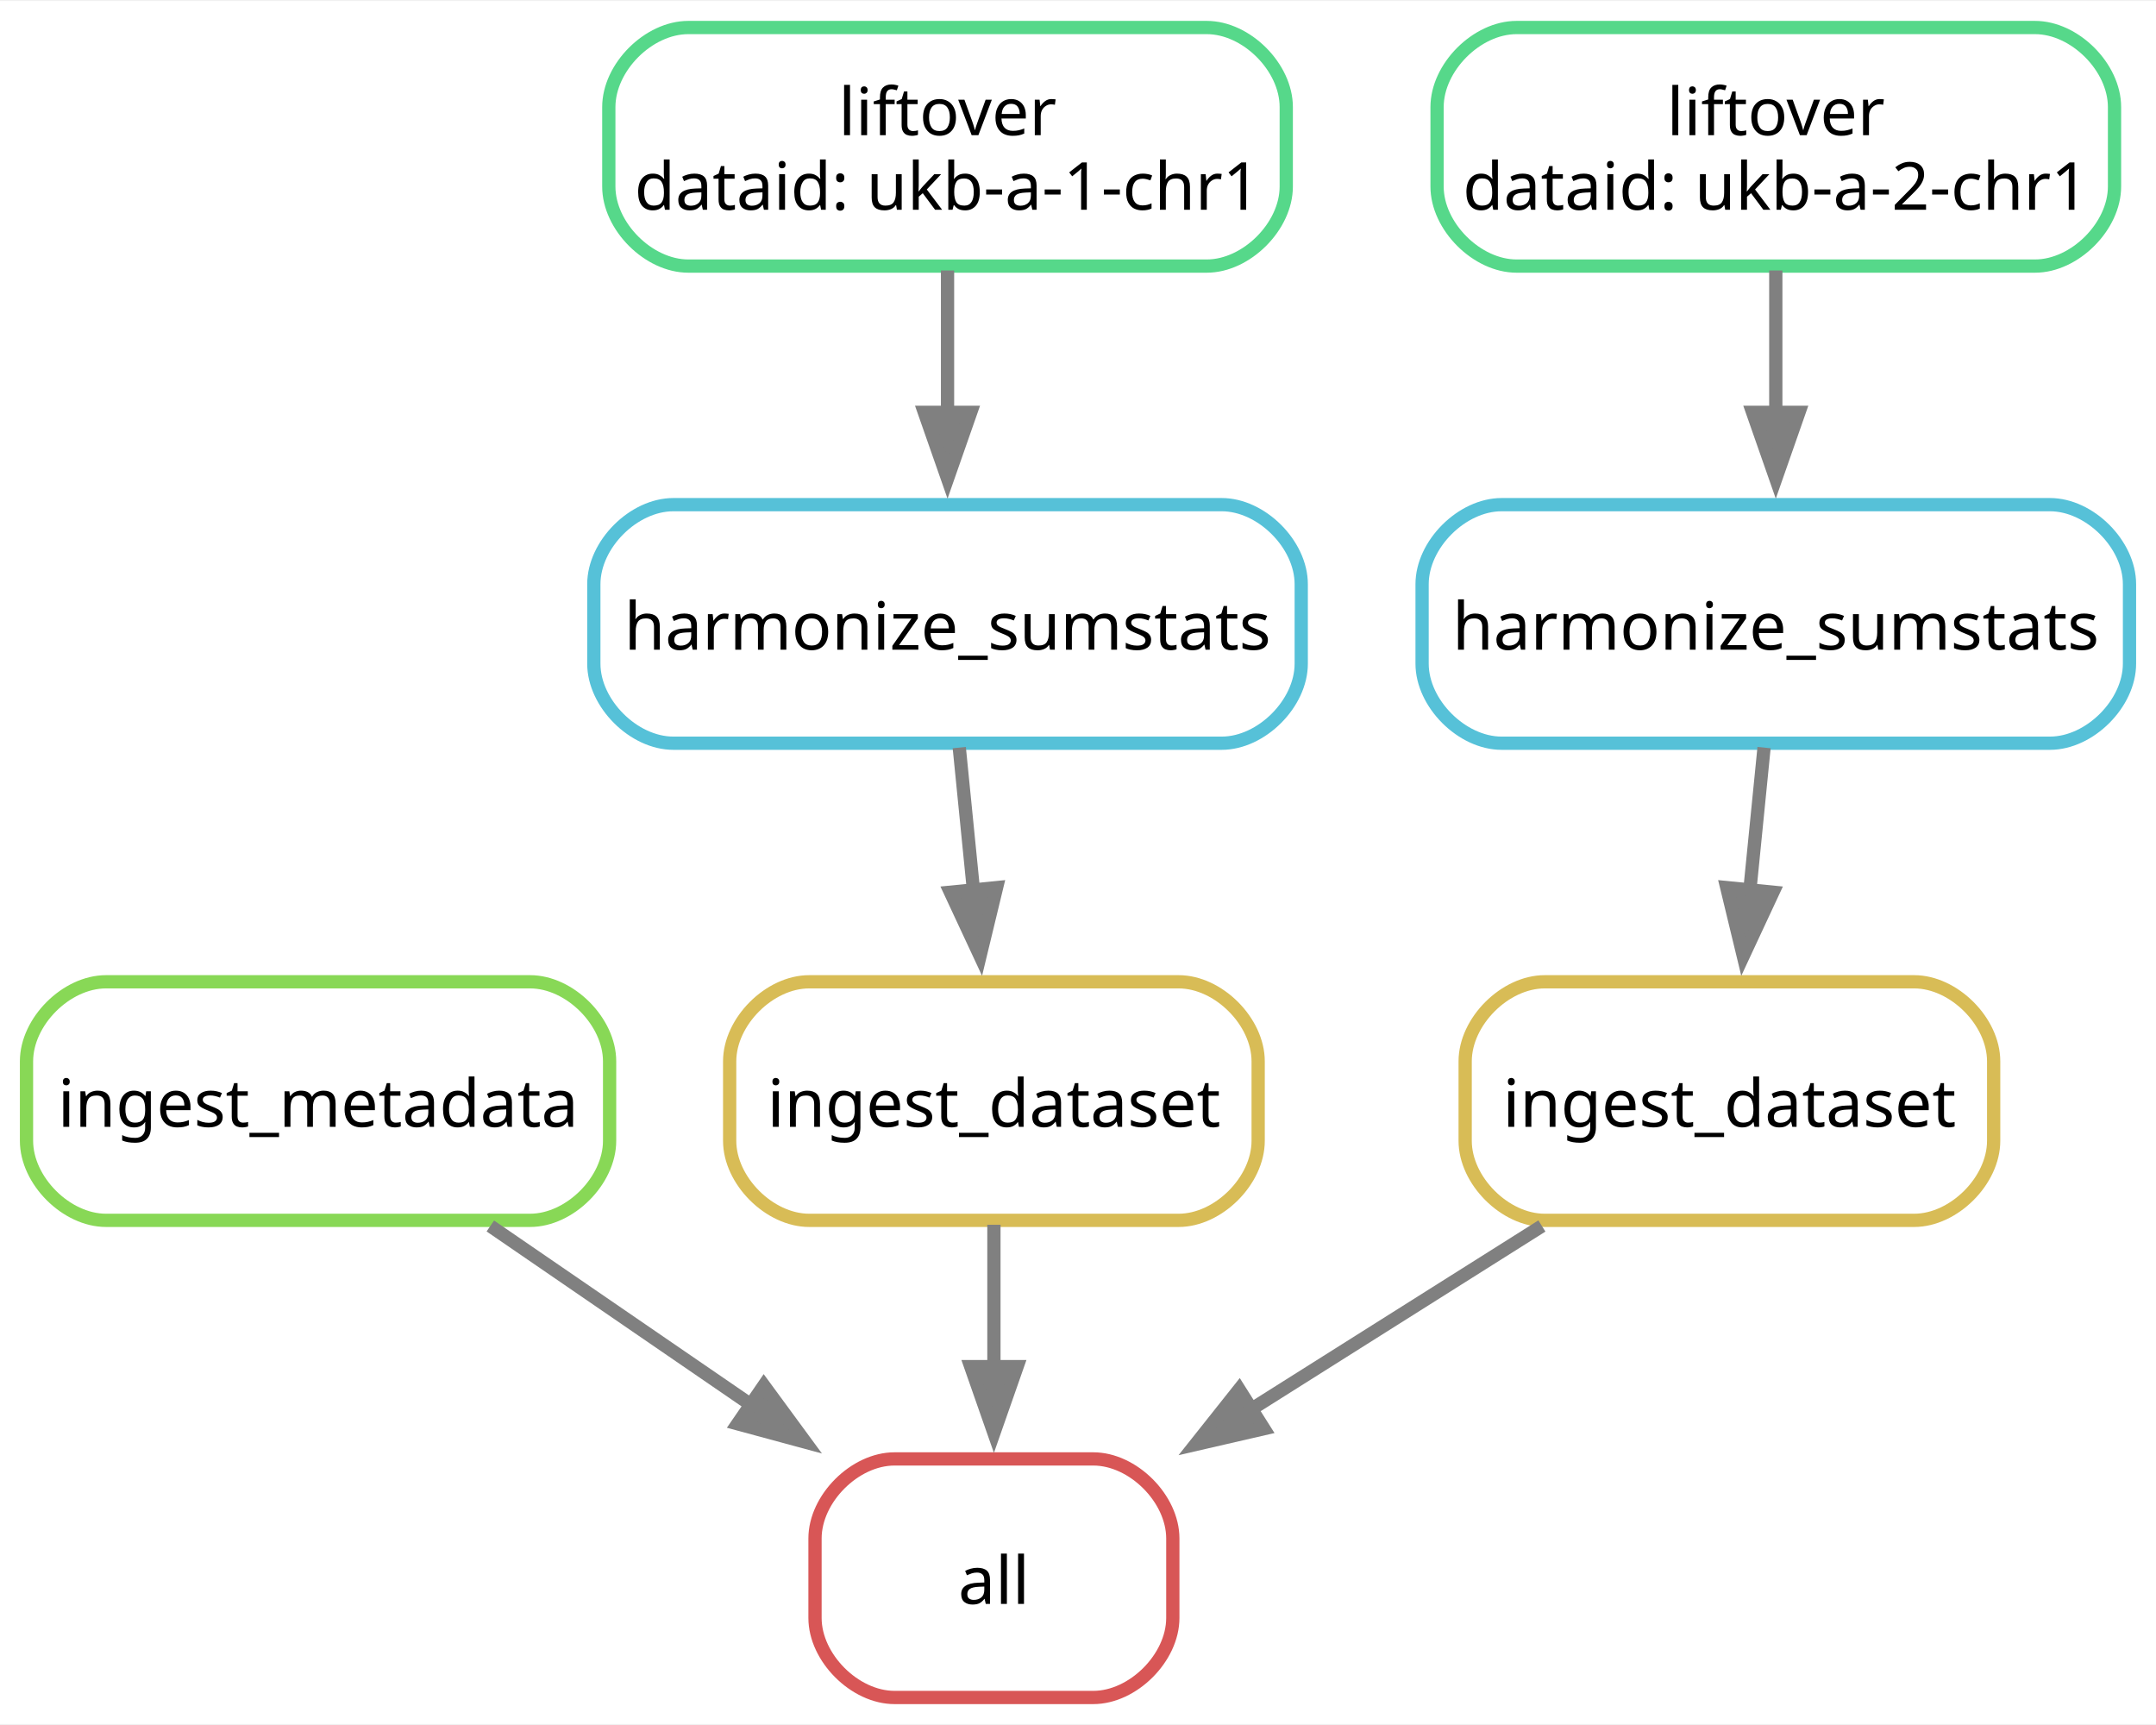
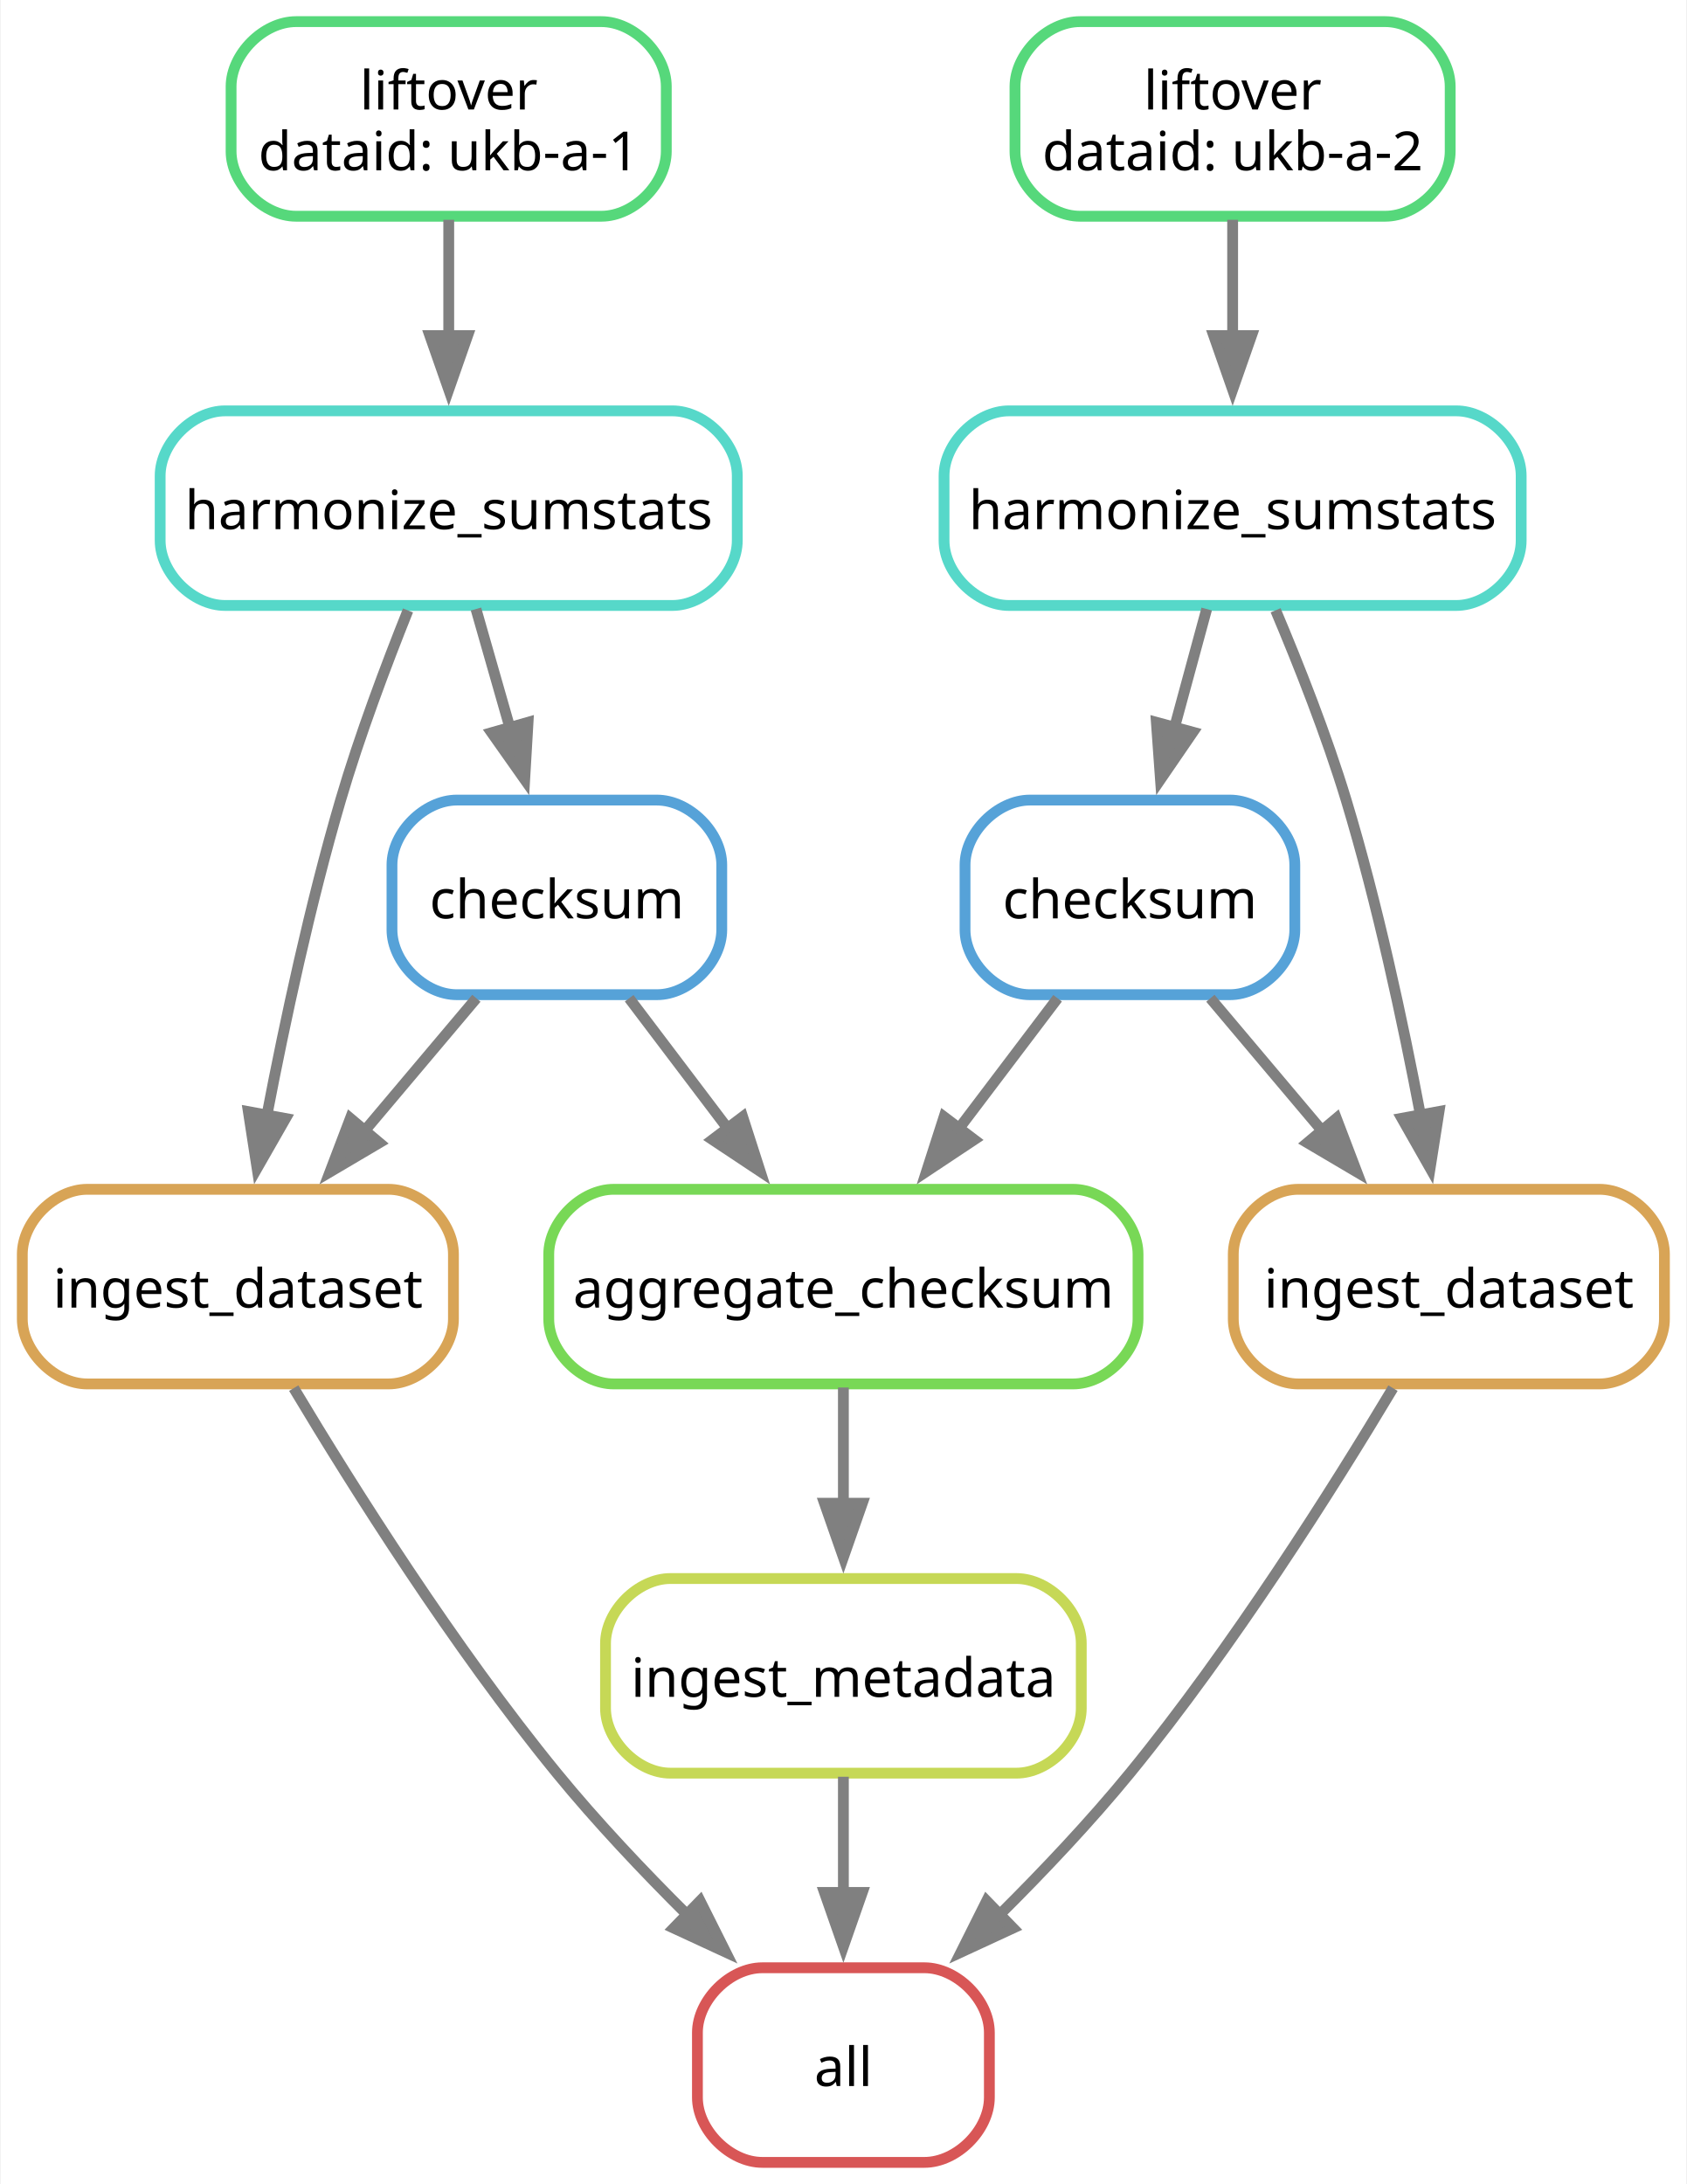
- <svg xmlns="http://www.w3.org/2000/svg" width="325pt" height="260pt" viewBox="0.00 0.00 325.38 260.00">
-   <g id="graph0" class="graph" transform="scale(1 1) rotate(0) translate(4 256)">
-     <polygon fill="white" stroke="none" points="-4,4 -4,-256 321.38,-256 321.38,4 -4,4" />
+ <svg xmlns="http://www.w3.org/2000/svg" width="312pt" height="404pt" viewBox="0.00 0.00 311.75 404.00">
+   <g id="graph0" class="graph" transform="scale(1 1) rotate(0) translate(4 400)">
+     <polygon fill="white" stroke="none" points="-4,4 -4,-400 307.75,-400 307.75,4 -4,4" />
    <g id="node1" class="node">
-       <path fill="none" stroke="#d85656" stroke-width="2" d="M161,-36C161,-36 131,-36 131,-36 125,-36 119,-30 119,-24 119,-24 119,-12 119,-12 119,-6 125,0 131,0 131,0 161,0 161,0 167,0 173,-6 173,-12 173,-12 173,-24 173,-24 173,-30 167,-36 161,-36" />
-       <text text-anchor="middle" x="146" y="-14.12" font-family="sans" font-size="10.00">all</text>
+       <path fill="none" stroke="#d85656" stroke-width="2" d="M166.88,-36C166.88,-36 136.88,-36 136.88,-36 130.88,-36 124.88,-30 124.88,-24 124.88,-24 124.88,-12 124.88,-12 124.88,-6 130.88,0 136.88,0 136.88,0 166.88,0 166.88,0 172.88,0 178.88,-6 178.88,-12 178.88,-12 178.88,-24 178.88,-24 178.88,-30 172.88,-36 166.88,-36" />
+       <text text-anchor="middle" x="151.88" y="-14.12" font-family="sans" font-size="10.00">all</text>
    </g>
    <g id="node2" class="node">
-       <path fill="none" stroke="#88d856" stroke-width="2" d="M76,-108C76,-108 12,-108 12,-108 6,-108 0,-102 0,-96 0,-96 0,-84 0,-84 0,-78 6,-72 12,-72 12,-72 76,-72 76,-72 82,-72 88,-78 88,-84 88,-84 88,-96 88,-96 88,-102 82,-108 76,-108" />
-       <text text-anchor="middle" x="44" y="-86.12" font-family="sans" font-size="10.00">ingest_metadata</text>
+       <path fill="none" stroke="#c6d856" stroke-width="2" d="M183.88,-108C183.88,-108 119.88,-108 119.88,-108 113.88,-108 107.88,-102 107.88,-96 107.88,-96 107.88,-84 107.88,-84 107.88,-78 113.88,-72 119.88,-72 119.88,-72 183.88,-72 183.88,-72 189.88,-72 195.88,-78 195.88,-84 195.88,-84 195.88,-96 195.88,-96 195.88,-102 189.88,-108 183.88,-108" />
+       <text text-anchor="middle" x="151.88" y="-86.12" font-family="sans" font-size="10.00">ingest_metadata</text>
    </g>
    <g id="edge1" class="edge">
-       <path fill="none" stroke="grey" stroke-width="2" d="M70,-71.15C81.99,-62.93 96.43,-53.02 109.49,-44.06" />
-       <polygon fill="grey" stroke="grey" stroke-width="2" points="111.28,-47.07 117.55,-38.53 107.32,-41.3 111.28,-47.07" />
+       <path fill="none" stroke="grey" stroke-width="2" d="M151.88,-71.34C151.88,-64.75 151.88,-57.08 151.88,-49.67" />
+       <polygon fill="grey" stroke="grey" stroke-width="2" points="155.38,-49.93 151.88,-39.93 148.38,-49.93 155.38,-49.93" />
    </g>
    <g id="node3" class="node">
-       <path fill="none" stroke="#d8bc56" stroke-width="2" d="M173.88,-108C173.88,-108 118.12,-108 118.12,-108 112.12,-108 106.12,-102 106.12,-96 106.12,-96 106.12,-84 106.12,-84 106.12,-78 112.12,-72 118.12,-72 118.12,-72 173.88,-72 173.88,-72 179.88,-72 185.88,-78 185.88,-84 185.88,-84 185.88,-96 185.88,-96 185.88,-102 179.88,-108 173.88,-108" />
-       <text text-anchor="middle" x="146" y="-86.12" font-family="sans" font-size="10.00">ingest_dataset</text>
+       <path fill="none" stroke="#78d856" stroke-width="2" d="M194.38,-180C194.38,-180 109.38,-180 109.38,-180 103.38,-180 97.38,-174 97.38,-168 97.38,-168 97.38,-156 97.38,-156 97.38,-150 103.38,-144 109.38,-144 109.38,-144 194.38,-144 194.38,-144 200.38,-144 206.38,-150 206.38,-156 206.38,-156 206.38,-168 206.38,-168 206.38,-174 200.38,-180 194.38,-180" />
+       <text text-anchor="middle" x="151.88" y="-158.12" font-family="sans" font-size="10.00">aggregate_checksum</text>
+     </g>
+     <g id="edge4" class="edge">
+       <path fill="none" stroke="grey" stroke-width="2" d="M151.88,-143.34C151.88,-136.75 151.88,-129.08 151.88,-121.67" />
+       <polygon fill="grey" stroke="grey" stroke-width="2" points="155.38,-121.93 151.88,-111.93 148.38,-121.93 155.38,-121.93" />
+     </g>
+     <g id="node4" class="node">
+       <path fill="none" stroke="#56a2d8" stroke-width="2" d="M117.38,-252C117.38,-252 80.38,-252 80.38,-252 74.38,-252 68.38,-246 68.38,-240 68.38,-240 68.38,-228 68.38,-228 68.38,-222 74.38,-216 80.38,-216 80.38,-216 117.38,-216 117.38,-216 123.38,-216 129.38,-222 129.38,-228 129.38,-228 129.38,-240 129.38,-240 129.38,-246 123.38,-252 117.38,-252" />
+       <text text-anchor="middle" x="98.88" y="-230.12" font-family="sans" font-size="10.00">checksum</text>
+     </g>
+     <g id="edge5" class="edge">
+       <path fill="none" stroke="grey" stroke-width="2" d="M112.25,-215.34C117.79,-208.01 124.36,-199.34 130.54,-191.18" />
+       <polygon fill="grey" stroke="grey" stroke-width="2" points="133.25,-193.4 136.49,-183.32 127.67,-189.18 133.25,-193.4" />
+     </g>
+     <g id="node10" class="node">
+       <path fill="none" stroke="#d8a456" stroke-width="2" d="M67.75,-180C67.75,-180 12,-180 12,-180 6,-180 0,-174 0,-168 0,-168 0,-156 0,-156 0,-150 6,-144 12,-144 12,-144 67.75,-144 67.75,-144 73.75,-144 79.75,-150 79.75,-156 79.75,-156 79.75,-168 79.75,-168 79.75,-174 73.75,-180 67.75,-180" />
+       <text text-anchor="middle" x="39.88" y="-158.12" font-family="sans" font-size="10.00">ingest_dataset</text>
+     </g>
+     <g id="edge12" class="edge">
+       <path fill="none" stroke="grey" stroke-width="2" d="M83.99,-215.34C77.68,-207.85 70.17,-198.95 63.16,-190.63" />
+       <polygon fill="grey" stroke="grey" stroke-width="2" points="66.04,-188.61 56.91,-183.22 60.68,-193.12 66.04,-188.61" />
+     </g>
+     <g id="node5" class="node">
+       <path fill="none" stroke="#56d8c9" stroke-width="2" d="M120.25,-324C120.25,-324 37.5,-324 37.5,-324 31.5,-324 25.5,-318 25.5,-312 25.5,-312 25.5,-300 25.5,-300 25.5,-294 31.5,-288 37.5,-288 37.5,-288 120.25,-288 120.25,-288 126.25,-288 132.25,-294 132.25,-300 132.25,-300 132.25,-312 132.25,-312 132.25,-318 126.25,-324 120.25,-324" />
+       <text text-anchor="middle" x="78.88" y="-302.12" font-family="sans" font-size="10.00">harmonize_sumstats</text>
+     </g>
+     <g id="edge7" class="edge">
+       <path fill="none" stroke="grey" stroke-width="2" d="M83.92,-287.34C85.83,-280.67 88.05,-272.89 90.19,-265.39" />
+       <polygon fill="grey" stroke="grey" stroke-width="2" points="93.55,-266.39 92.93,-255.81 86.82,-264.47 93.55,-266.39" />
+     </g>
+     <g id="edge11" class="edge">
+       <path fill="none" stroke="grey" stroke-width="2" d="M71.34,-287.08C67.27,-276.91 62.37,-263.89 58.88,-252 53.26,-232.86 48.56,-210.95 45.24,-193.66" />
+       <polygon fill="grey" stroke="grey" stroke-width="2" points="48.69,-193.1 43.43,-183.9 41.81,-194.37 48.69,-193.1" />
+     </g>
+     <g id="node6" class="node">
+       <path fill="none" stroke="#56d87b" stroke-width="2" d="M107.12,-396C107.12,-396 50.63,-396 50.63,-396 44.62,-396 38.62,-390 38.62,-384 38.62,-384 38.62,-372 38.62,-372 38.62,-366 44.62,-360 50.62,-360 50.62,-360 107.12,-360 107.12,-360 113.12,-360 119.12,-366 119.12,-372 119.12,-372 119.12,-384 119.12,-384 119.12,-390 113.12,-396 107.12,-396" />
+       <text text-anchor="middle" x="78.88" y="-379.75" font-family="sans" font-size="10.00">liftover</text>
+       <text text-anchor="middle" x="78.88" y="-368.5" font-family="sans" font-size="10.00">dataid: ukb-a-1</text>
+     </g>
+     <g id="edge8" class="edge">
+       <path fill="none" stroke="grey" stroke-width="2" d="M78.88,-359.34C78.88,-352.75 78.88,-345.08 78.88,-337.67" />
+       <polygon fill="grey" stroke="grey" stroke-width="2" points="82.38,-337.93 78.88,-327.93 75.38,-337.93 82.38,-337.93" />
+     </g>
+     <g id="node7" class="node">
+       <path fill="none" stroke="#56a2d8" stroke-width="2" d="M223.38,-252C223.38,-252 186.38,-252 186.38,-252 180.38,-252 174.38,-246 174.38,-240 174.38,-240 174.38,-228 174.38,-228 174.38,-222 180.38,-216 186.38,-216 186.38,-216 223.38,-216 223.38,-216 229.38,-216 235.38,-222 235.38,-228 235.38,-228 235.38,-240 235.38,-240 235.38,-246 229.38,-252 223.38,-252" />
+       <text text-anchor="middle" x="204.88" y="-230.12" font-family="sans" font-size="10.00">checksum</text>
+     </g>
+     <g id="edge6" class="edge">
+       <path fill="none" stroke="grey" stroke-width="2" d="M191.5,-215.34C185.96,-208.01 179.39,-199.34 173.21,-191.18" />
+       <polygon fill="grey" stroke="grey" stroke-width="2" points="176.08,-189.18 167.26,-183.32 170.5,-193.4 176.08,-189.18" />
+     </g>
+     <g id="node11" class="node">
+       <path fill="none" stroke="#d8a456" stroke-width="2" d="M291.75,-180C291.75,-180 236,-180 236,-180 230,-180 224,-174 224,-168 224,-168 224,-156 224,-156 224,-150 230,-144 236,-144 236,-144 291.75,-144 291.75,-144 297.75,-144 303.75,-150 303.75,-156 303.75,-156 303.75,-168 303.75,-168 303.75,-174 297.75,-180 291.75,-180" />
+       <text text-anchor="middle" x="263.88" y="-158.12" font-family="sans" font-size="10.00">ingest_dataset</text>
+     </g>
+     <g id="edge14" class="edge">
+       <path fill="none" stroke="grey" stroke-width="2" d="M219.76,-215.34C226.07,-207.85 233.58,-198.95 240.59,-190.63" />
+       <polygon fill="grey" stroke="grey" stroke-width="2" points="243.07,-193.12 246.84,-183.22 237.71,-188.61 243.07,-193.12" />
+     </g>
+     <g id="node8" class="node">
+       <path fill="none" stroke="#56d8c9" stroke-width="2" d="M265.25,-324C265.25,-324 182.5,-324 182.5,-324 176.5,-324 170.5,-318 170.5,-312 170.5,-312 170.5,-300 170.5,-300 170.5,-294 176.5,-288 182.5,-288 182.5,-288 265.25,-288 265.25,-288 271.25,-288 277.25,-294 277.25,-300 277.25,-300 277.25,-312 277.25,-312 277.25,-318 271.25,-324 265.25,-324" />
+       <text text-anchor="middle" x="223.88" y="-302.12" font-family="sans" font-size="10.00">harmonize_sumstats</text>
+     </g>
+     <g id="edge9" class="edge">
+       <path fill="none" stroke="grey" stroke-width="2" d="M219.08,-287.34C217.27,-280.67 215.16,-272.89 213.12,-265.39" />
+       <polygon fill="grey" stroke="grey" stroke-width="2" points="216.52,-264.56 210.53,-255.82 209.77,-266.39 216.52,-264.56" />
+     </g>
+     <g id="edge13" class="edge">
+       <path fill="none" stroke="grey" stroke-width="2" d="M231.83,-287.11C236.12,-276.96 241.26,-263.94 244.88,-252 250.65,-232.91 255.35,-211 258.63,-193.7" />
+       <polygon fill="grey" stroke="grey" stroke-width="2" points="262.06,-194.4 260.41,-183.93 255.18,-193.14 262.06,-194.4" />
+     </g>
+     <g id="node9" class="node">
+       <path fill="none" stroke="#56d87b" stroke-width="2" d="M252.12,-396C252.12,-396 195.62,-396 195.62,-396 189.62,-396 183.62,-390 183.62,-384 183.62,-384 183.62,-372 183.62,-372 183.62,-366 189.62,-360 195.62,-360 195.62,-360 252.12,-360 252.12,-360 258.12,-360 264.12,-366 264.12,-372 264.12,-372 264.12,-384 264.12,-384 264.12,-390 258.12,-396 252.12,-396" />
+       <text text-anchor="middle" x="223.88" y="-379.75" font-family="sans" font-size="10.00">liftover</text>
+       <text text-anchor="middle" x="223.88" y="-368.5" font-family="sans" font-size="10.00">dataid: ukb-a-2</text>
+     </g>
+     <g id="edge10" class="edge">
+       <path fill="none" stroke="grey" stroke-width="2" d="M223.88,-359.34C223.88,-352.75 223.88,-345.08 223.88,-337.67" />
+       <polygon fill="grey" stroke="grey" stroke-width="2" points="227.38,-337.93 223.88,-327.93 220.38,-337.93 227.38,-337.93" />
    </g>
    <g id="edge2" class="edge">
-       <path fill="none" stroke="grey" stroke-width="2" d="M146,-71.34C146,-64.75 146,-57.08 146,-49.67" />
-       <polygon fill="grey" stroke="grey" stroke-width="2" points="149.5,-49.93 146,-39.93 142.5,-49.93 149.5,-49.93" />
-     </g>
-     <g id="node4" class="node">
-       <path fill="none" stroke="#56c1d8" stroke-width="2" d="M180.38,-180C180.38,-180 97.62,-180 97.62,-180 91.62,-180 85.62,-174 85.62,-168 85.62,-168 85.62,-156 85.62,-156 85.62,-150 91.62,-144 97.62,-144 97.62,-144 180.38,-144 180.38,-144 186.38,-144 192.38,-150 192.38,-156 192.38,-156 192.38,-168 192.38,-168 192.38,-174 186.38,-180 180.38,-180" />
-       <text text-anchor="middle" x="139" y="-158.12" font-family="sans" font-size="10.00">harmonize_sumstats</text>
-     </g>
-     <g id="edge4" class="edge">
-       <path fill="none" stroke="grey" stroke-width="2" d="M140.77,-143.34C141.42,-136.75 142.19,-129.08 142.93,-121.67" />
-       <polygon fill="grey" stroke="grey" stroke-width="2" points="146.4,-122.21 143.91,-111.91 139.43,-121.52 146.4,-122.21" />
-     </g>
-     <g id="node5" class="node">
-       <path fill="none" stroke="#56d88a" stroke-width="2" d="M178.12,-252C178.12,-252 99.88,-252 99.88,-252 93.88,-252 87.88,-246 87.88,-240 87.88,-240 87.88,-228 87.88,-228 87.88,-222 93.88,-216 99.88,-216 99.88,-216 178.12,-216 178.12,-216 184.12,-216 190.12,-222 190.12,-228 190.12,-228 190.12,-240 190.12,-240 190.12,-246 184.12,-252 178.12,-252" />
-       <text text-anchor="middle" x="139" y="-235.75" font-family="sans" font-size="10.00">liftover</text>
-       <text text-anchor="middle" x="139" y="-224.5" font-family="sans" font-size="10.00">dataid: ukb-a-1-chr1</text>
-     </g>
-     <g id="edge5" class="edge">
-       <path fill="none" stroke="grey" stroke-width="2" d="M139,-215.34C139,-208.75 139,-201.08 139,-193.67" />
-       <polygon fill="grey" stroke="grey" stroke-width="2" points="142.5,-193.93 139,-183.93 135.5,-193.93 142.5,-193.93" />
-     </g>
-     <g id="node6" class="node">
-       <path fill="none" stroke="#d8bc56" stroke-width="2" d="M284.88,-108C284.88,-108 229.12,-108 229.12,-108 223.12,-108 217.12,-102 217.12,-96 217.12,-96 217.12,-84 217.12,-84 217.12,-78 223.12,-72 229.12,-72 229.12,-72 284.88,-72 284.88,-72 290.88,-72 296.88,-78 296.88,-84 296.88,-84 296.88,-96 296.88,-96 296.88,-102 290.88,-108 284.88,-108" />
-       <text text-anchor="middle" x="257" y="-86.12" font-family="sans" font-size="10.00">ingest_dataset</text>
+       <path fill="none" stroke="grey" stroke-width="2" d="M50.21,-143.22C61.29,-124.71 79.87,-95.25 98.88,-72 106.22,-63.02 114.87,-53.87 123.03,-45.76" />
+       <polygon fill="grey" stroke="grey" stroke-width="2" points="125.37,-48.36 130.11,-38.89 120.49,-43.34 125.37,-48.36" />
    </g>
    <g id="edge3" class="edge">
-       <path fill="none" stroke="grey" stroke-width="2" d="M228.7,-71.15C215.29,-62.7 199.07,-52.47 184.55,-43.31" />
-       <polygon fill="grey" stroke="grey" stroke-width="2" points="186.75,-40.56 176.42,-38.18 183.01,-46.48 186.75,-40.56" />
-     </g>
-     <g id="node7" class="node">
-       <path fill="none" stroke="#56c1d8" stroke-width="2" d="M305.38,-180C305.38,-180 222.62,-180 222.62,-180 216.62,-180 210.62,-174 210.62,-168 210.62,-168 210.62,-156 210.62,-156 210.62,-150 216.62,-144 222.62,-144 222.62,-144 305.38,-144 305.38,-144 311.38,-144 317.38,-150 317.38,-156 317.38,-156 317.38,-168 317.38,-168 317.38,-174 311.38,-180 305.38,-180" />
-       <text text-anchor="middle" x="264" y="-158.12" font-family="sans" font-size="10.00">harmonize_sumstats</text>
-     </g>
-     <g id="edge6" class="edge">
-       <path fill="none" stroke="grey" stroke-width="2" d="M262.23,-143.34C261.58,-136.75 260.81,-129.08 260.07,-121.67" />
-       <polygon fill="grey" stroke="grey" stroke-width="2" points="263.57,-121.52 259.09,-111.91 256.6,-122.21 263.57,-121.52" />
-     </g>
-     <g id="node8" class="node">
-       <path fill="none" stroke="#56d88a" stroke-width="2" d="M303.12,-252C303.12,-252 224.88,-252 224.88,-252 218.88,-252 212.88,-246 212.88,-240 212.88,-240 212.88,-228 212.88,-228 212.88,-222 218.88,-216 224.88,-216 224.88,-216 303.12,-216 303.12,-216 309.12,-216 315.12,-222 315.12,-228 315.12,-228 315.12,-240 315.12,-240 315.12,-246 309.12,-252 303.12,-252" />
-       <text text-anchor="middle" x="264" y="-235.75" font-family="sans" font-size="10.00">liftover</text>
-       <text text-anchor="middle" x="264" y="-224.5" font-family="sans" font-size="10.00">dataid: ukb-a-2-chr1</text>
-     </g>
-     <g id="edge7" class="edge">
-       <path fill="none" stroke="grey" stroke-width="2" d="M264,-215.34C264,-208.75 264,-201.08 264,-193.67" />
-       <polygon fill="grey" stroke="grey" stroke-width="2" points="267.5,-193.93 264,-183.93 260.5,-193.93 267.5,-193.93" />
+       <path fill="none" stroke="grey" stroke-width="2" d="M253.54,-143.22C242.46,-124.71 223.88,-95.25 204.88,-72 197.53,-63.02 188.88,-53.87 180.72,-45.76" />
+       <polygon fill="grey" stroke="grey" stroke-width="2" points="183.26,-43.34 173.64,-38.89 178.38,-48.36 183.26,-43.34" />
    </g>
  </g>
</svg>
